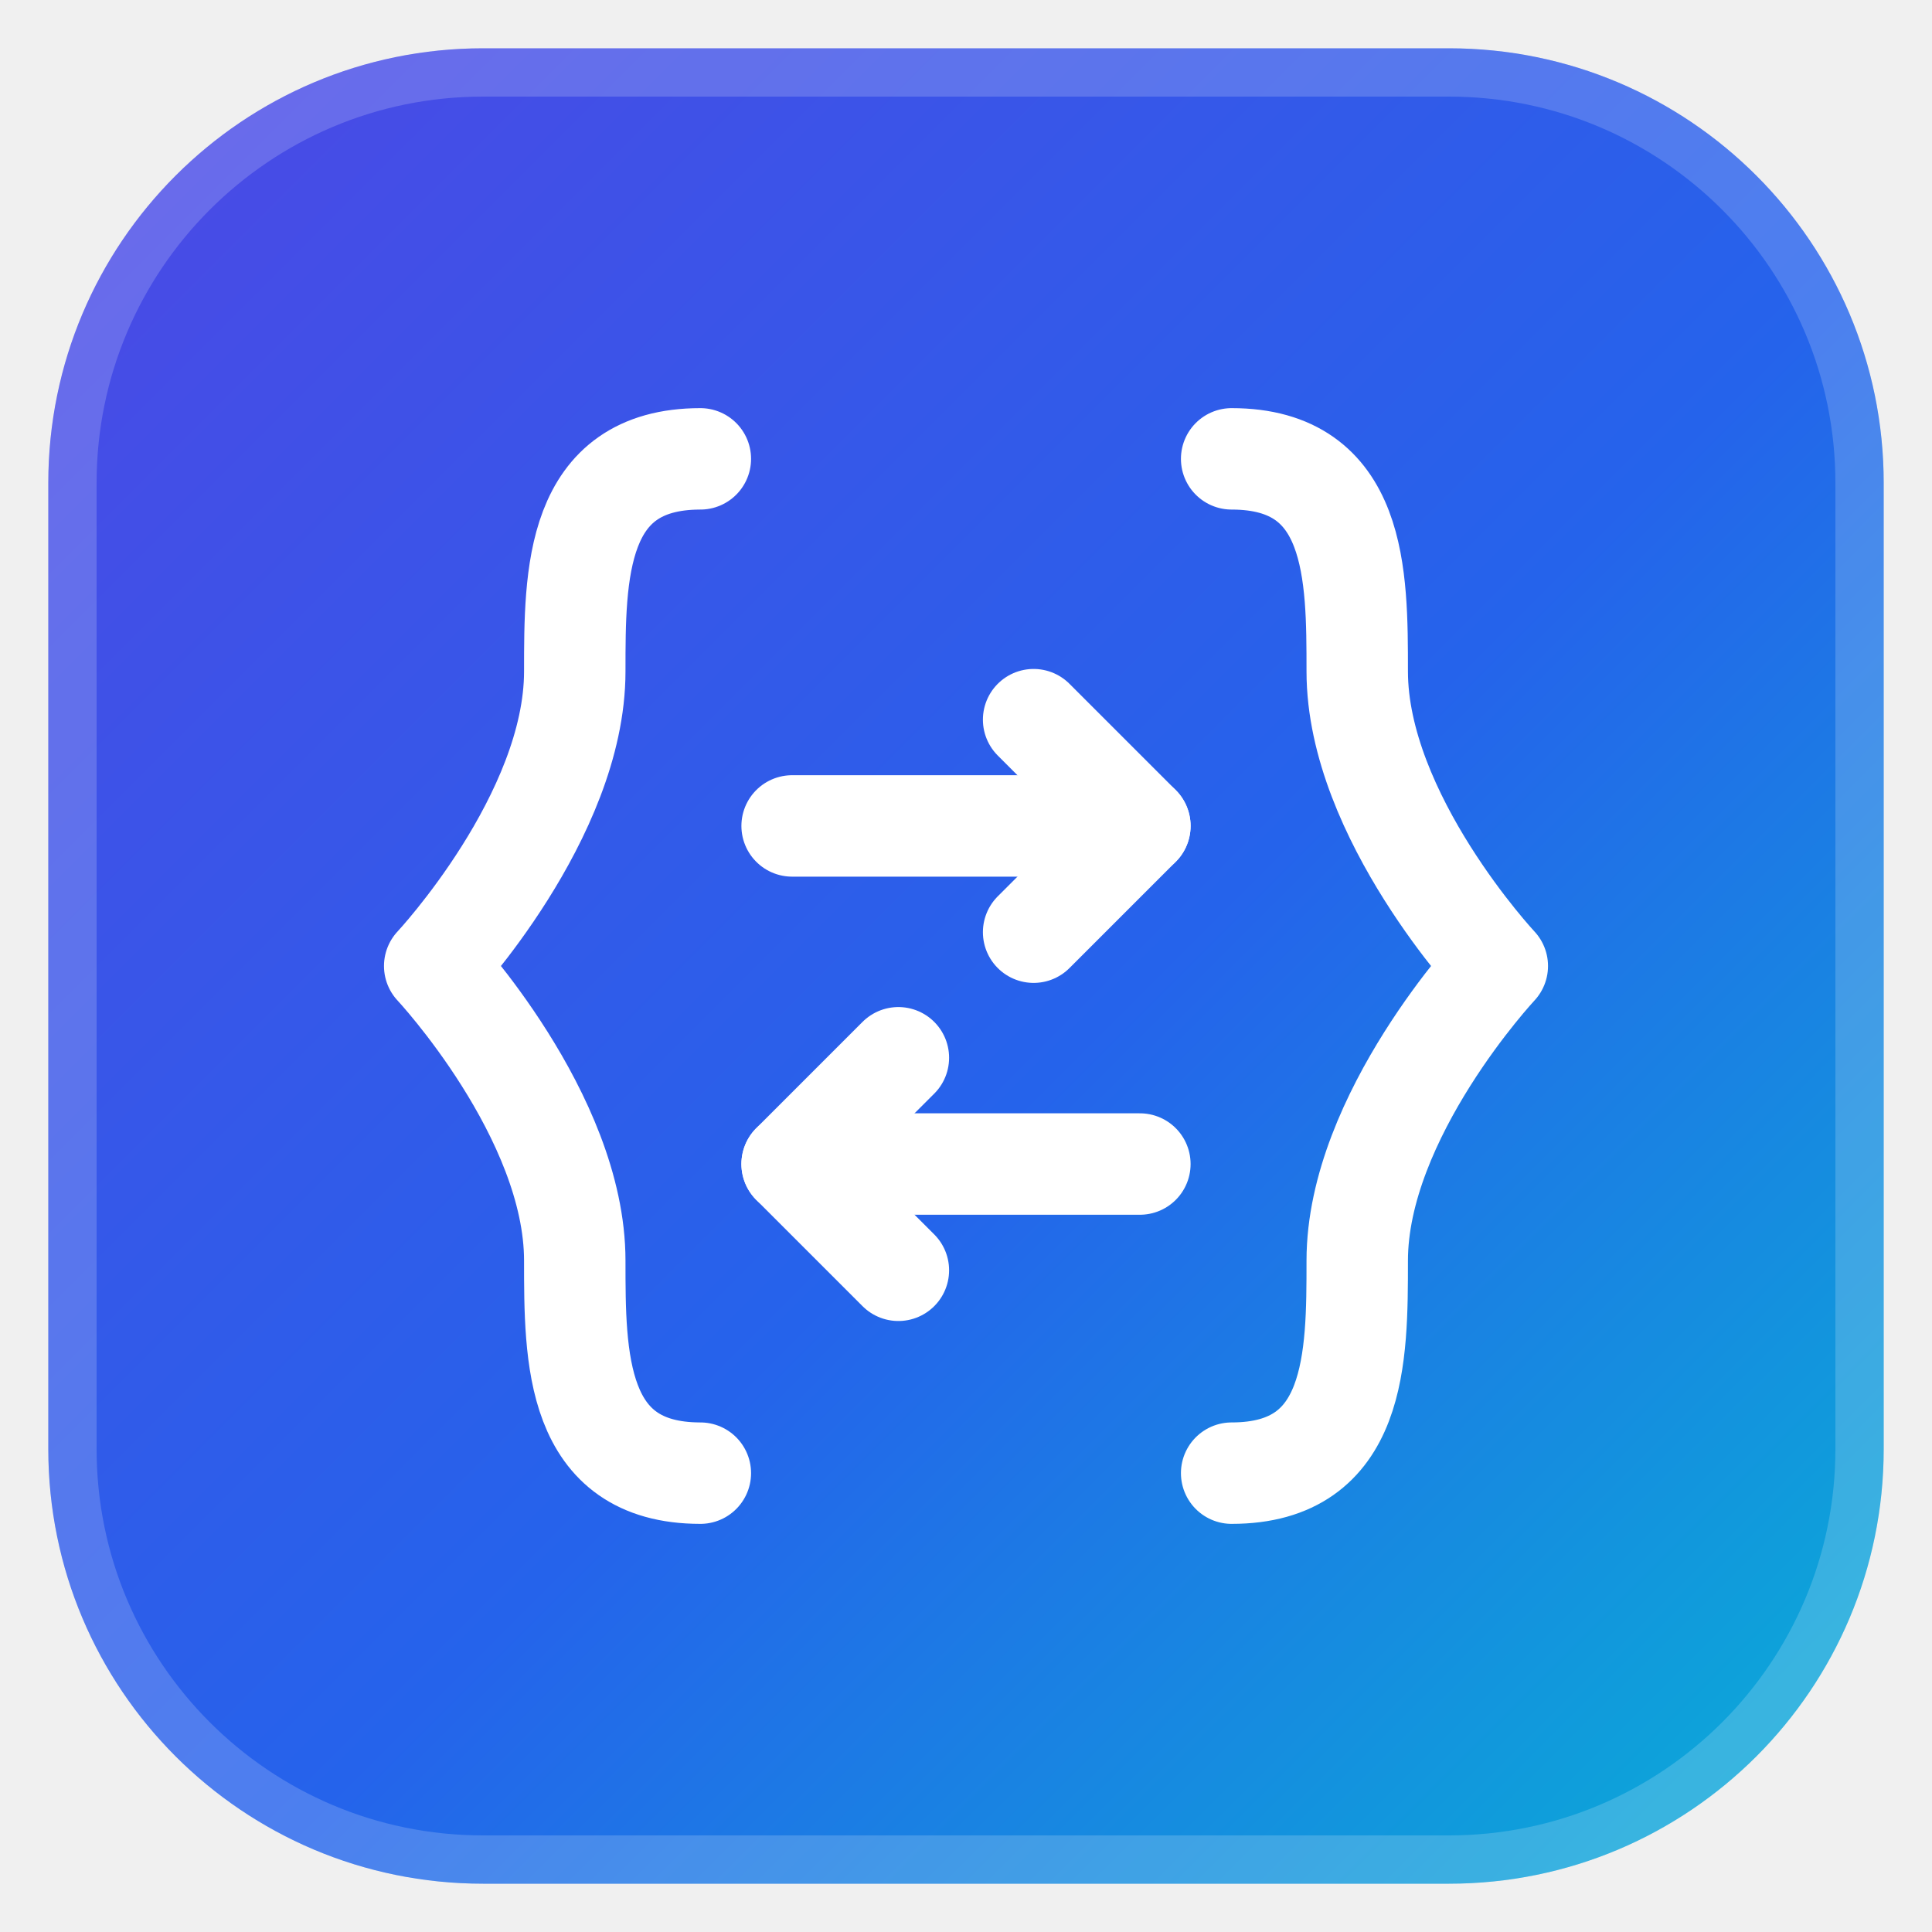
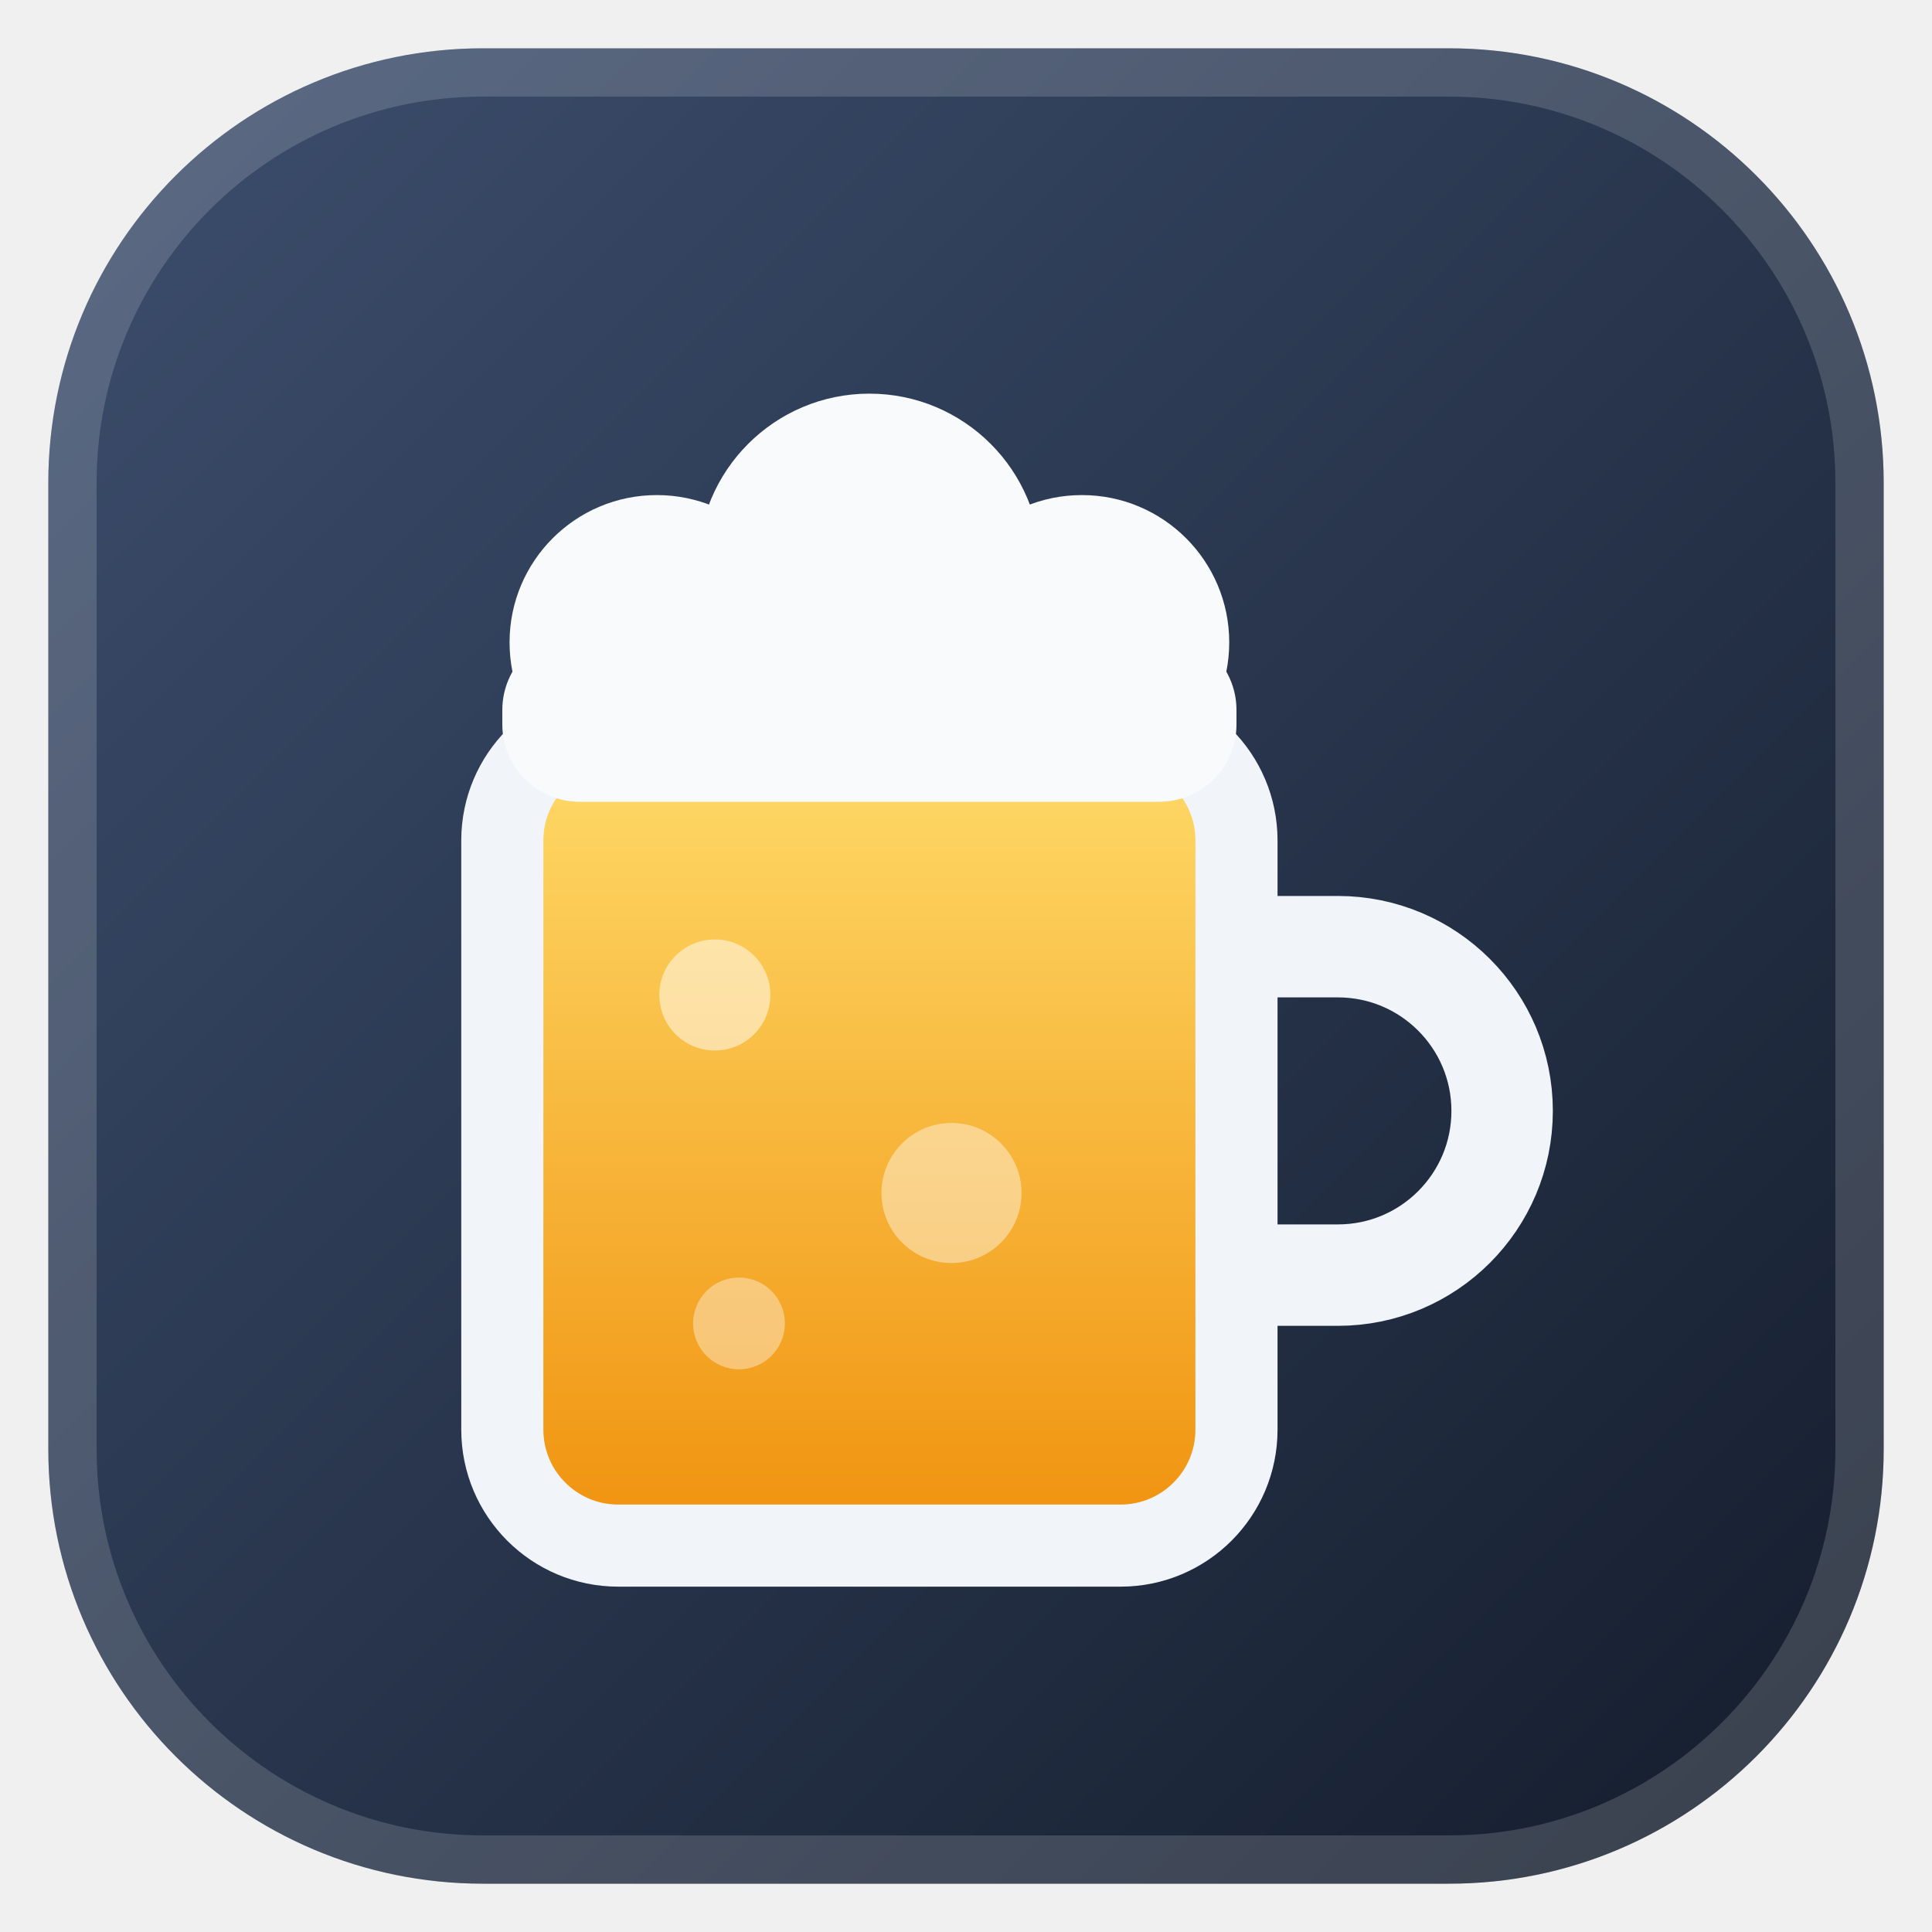
<svg xmlns="http://www.w3.org/2000/svg" width="40" height="40" viewBox="0 0 40 40" fill="none">
  <defs>
-     <linearGradient id="duBg" x1="0" y1="0" x2="40" y2="40" gradientUnits="userSpaceOnUse">
-       <stop offset="0" stop-color="#4F46E5" />
-       <stop offset="0.55" stop-color="#2563EB" />
-       <stop offset="1" stop-color="#06B6D4" />
+     <linearGradient id="dbBg" x1="0" y1="0" x2="40" y2="40" gradientUnits="userSpaceOnUse">
+       <stop offset="0" stop-color="#3E5070" />
+       <stop offset="1" stop-color="#131B2A" />
+     </linearGradient>
+     <linearGradient id="dbBeer" x1="0" y1="15" x2="0" y2="32" gradientUnits="userSpaceOnUse">
+       <stop offset="0" stop-color="#FFDC6B" />
+       <stop offset="1" stop-color="#F0910D" />
    </linearGradient>
  </defs>
-   <rect x="1" y="1" width="38" height="38" rx="9" fill="url(#duBg)" />
-   <rect x="1.5" y="1.5" width="37" height="37" rx="8.5" fill="none" stroke="#FFFFFF" stroke-opacity="0.18" />
-   <g stroke="#FFFFFF" stroke-width="2.1" stroke-linecap="round" stroke-linejoin="round" fill="none">
-     <path d="M14.5 9.5c-2.6 0-2.6 2.4-2.6 4.4 0 3-2.9 6.1-2.9 6.1s2.9 3.1 2.9 6.1c0 2 0 4.4 2.6 4.4" />
-     <path d="M25.5 9.5c2.6 0 2.6 2.4 2.6 4.4 0 3 2.9 6.1 2.9 6.1s-2.9 3.1-2.9 6.1c0 2 0 4.4-2.6 4.4" />
-     <path d="M16.4 17.1h7.2" />
-     <path d="M21.4 14.9l2.2 2.2-2.2 2.2" />
-     <path d="M23.6 24.1h-7.2" />
-     <path d="M18.6 21.9l-2.2 2.2 2.2 2.2" />
+   <rect x="1" y="1" width="38" height="38" rx="9" fill="url(#dbBg)" />
+   <rect x="1.5" y="1.5" width="37" height="37" rx="8.5" fill="none" stroke="#FFFFFF" stroke-opacity="0.16" />
+   <path d="M25.6 19.6h2.1a3.4 3.4 0 0 1 0 6.8h-2.1" stroke="#F1F5F9" stroke-width="2.1" stroke-linecap="round" fill="none" />
+   <rect x="10.4" y="15" width="15.2" height="17" rx="2.4" fill="url(#dbBeer)" />
+   <rect x="10.4" y="15" width="15.2" height="17" rx="2.4" fill="none" stroke="#F1F5F9" stroke-width="1.7" />
+   <circle cx="14.8" cy="20.6" r="1.15" fill="#FFFFFF" fill-opacity="0.5" />
+   <circle cx="19.7" cy="24.7" r="1.45" fill="#FFFFFF" fill-opacity="0.42" />
+   <circle cx="15.3" cy="27.4" r="0.95" fill="#FFFFFF" fill-opacity="0.38" />
+   <g fill="#F8FAFC">
+     <circle cx="13.6" cy="13.3" r="3.05" />
+     <circle cx="18.0" cy="11.7" r="3.55" />
+     <circle cx="22.4" cy="13.3" r="3.05" />
+     <rect x="10.4" y="13.1" width="15.2" height="3.5" rx="1.6" />
  </g>
</svg>
